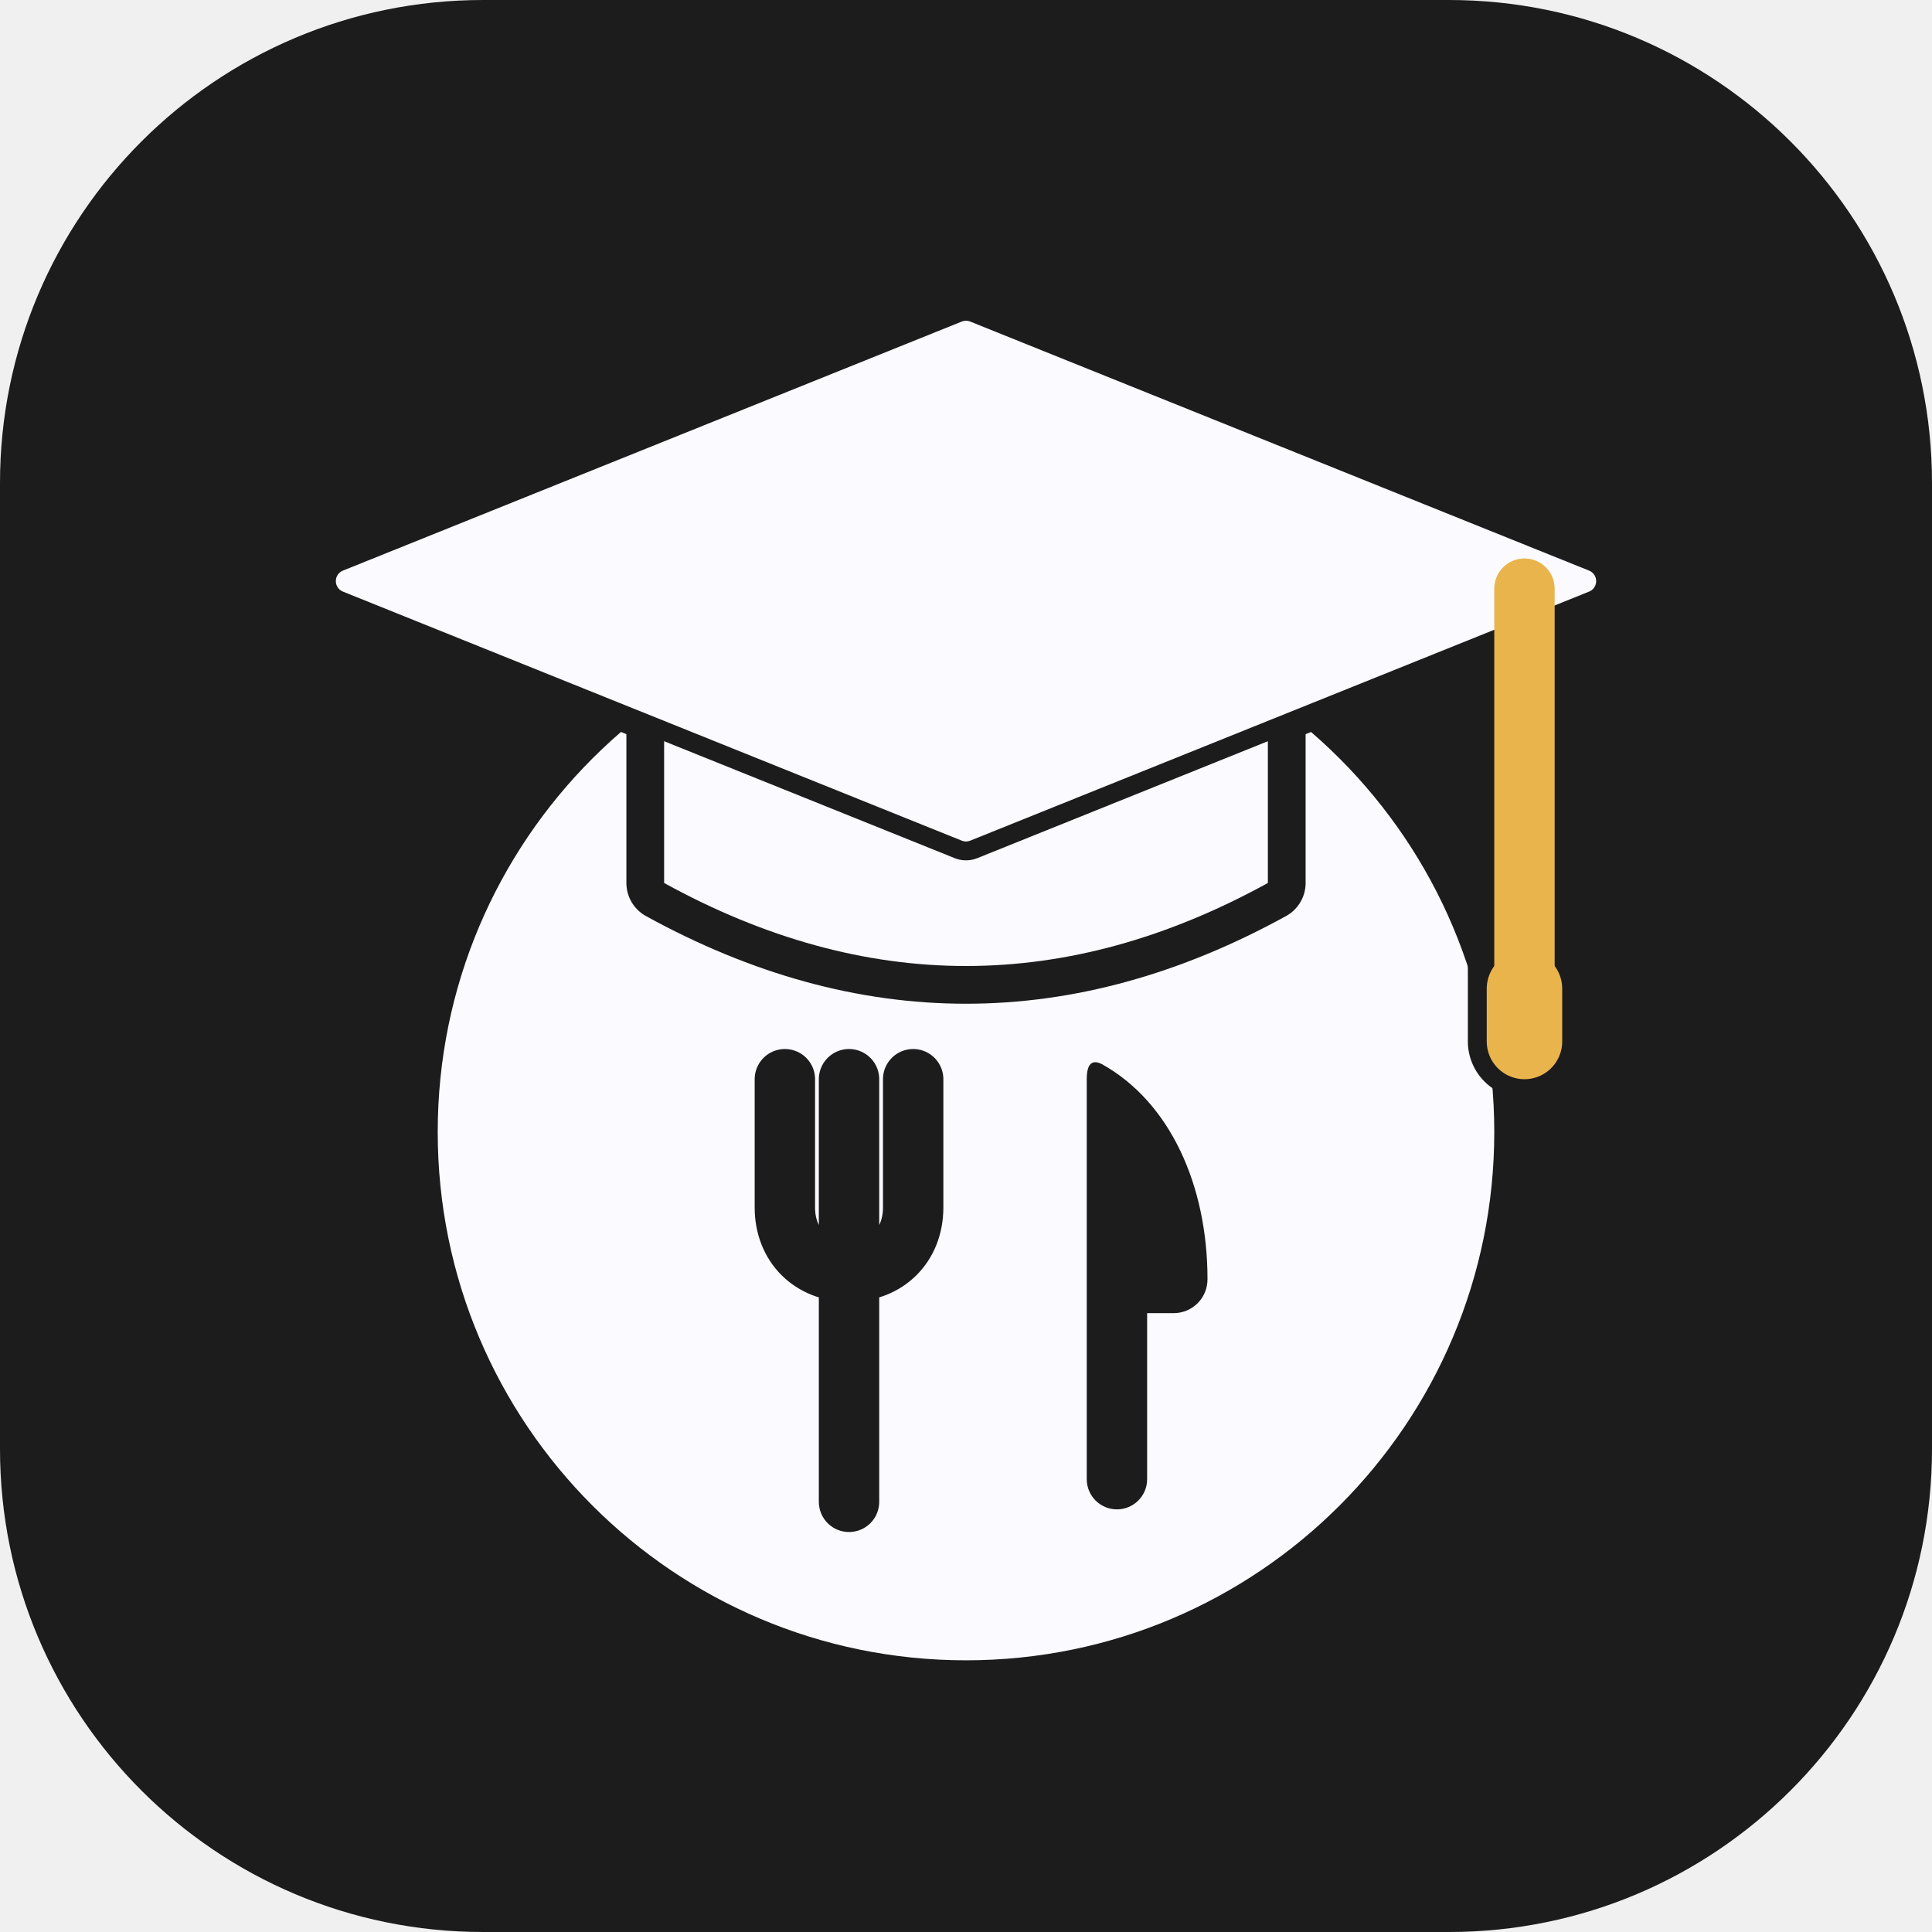
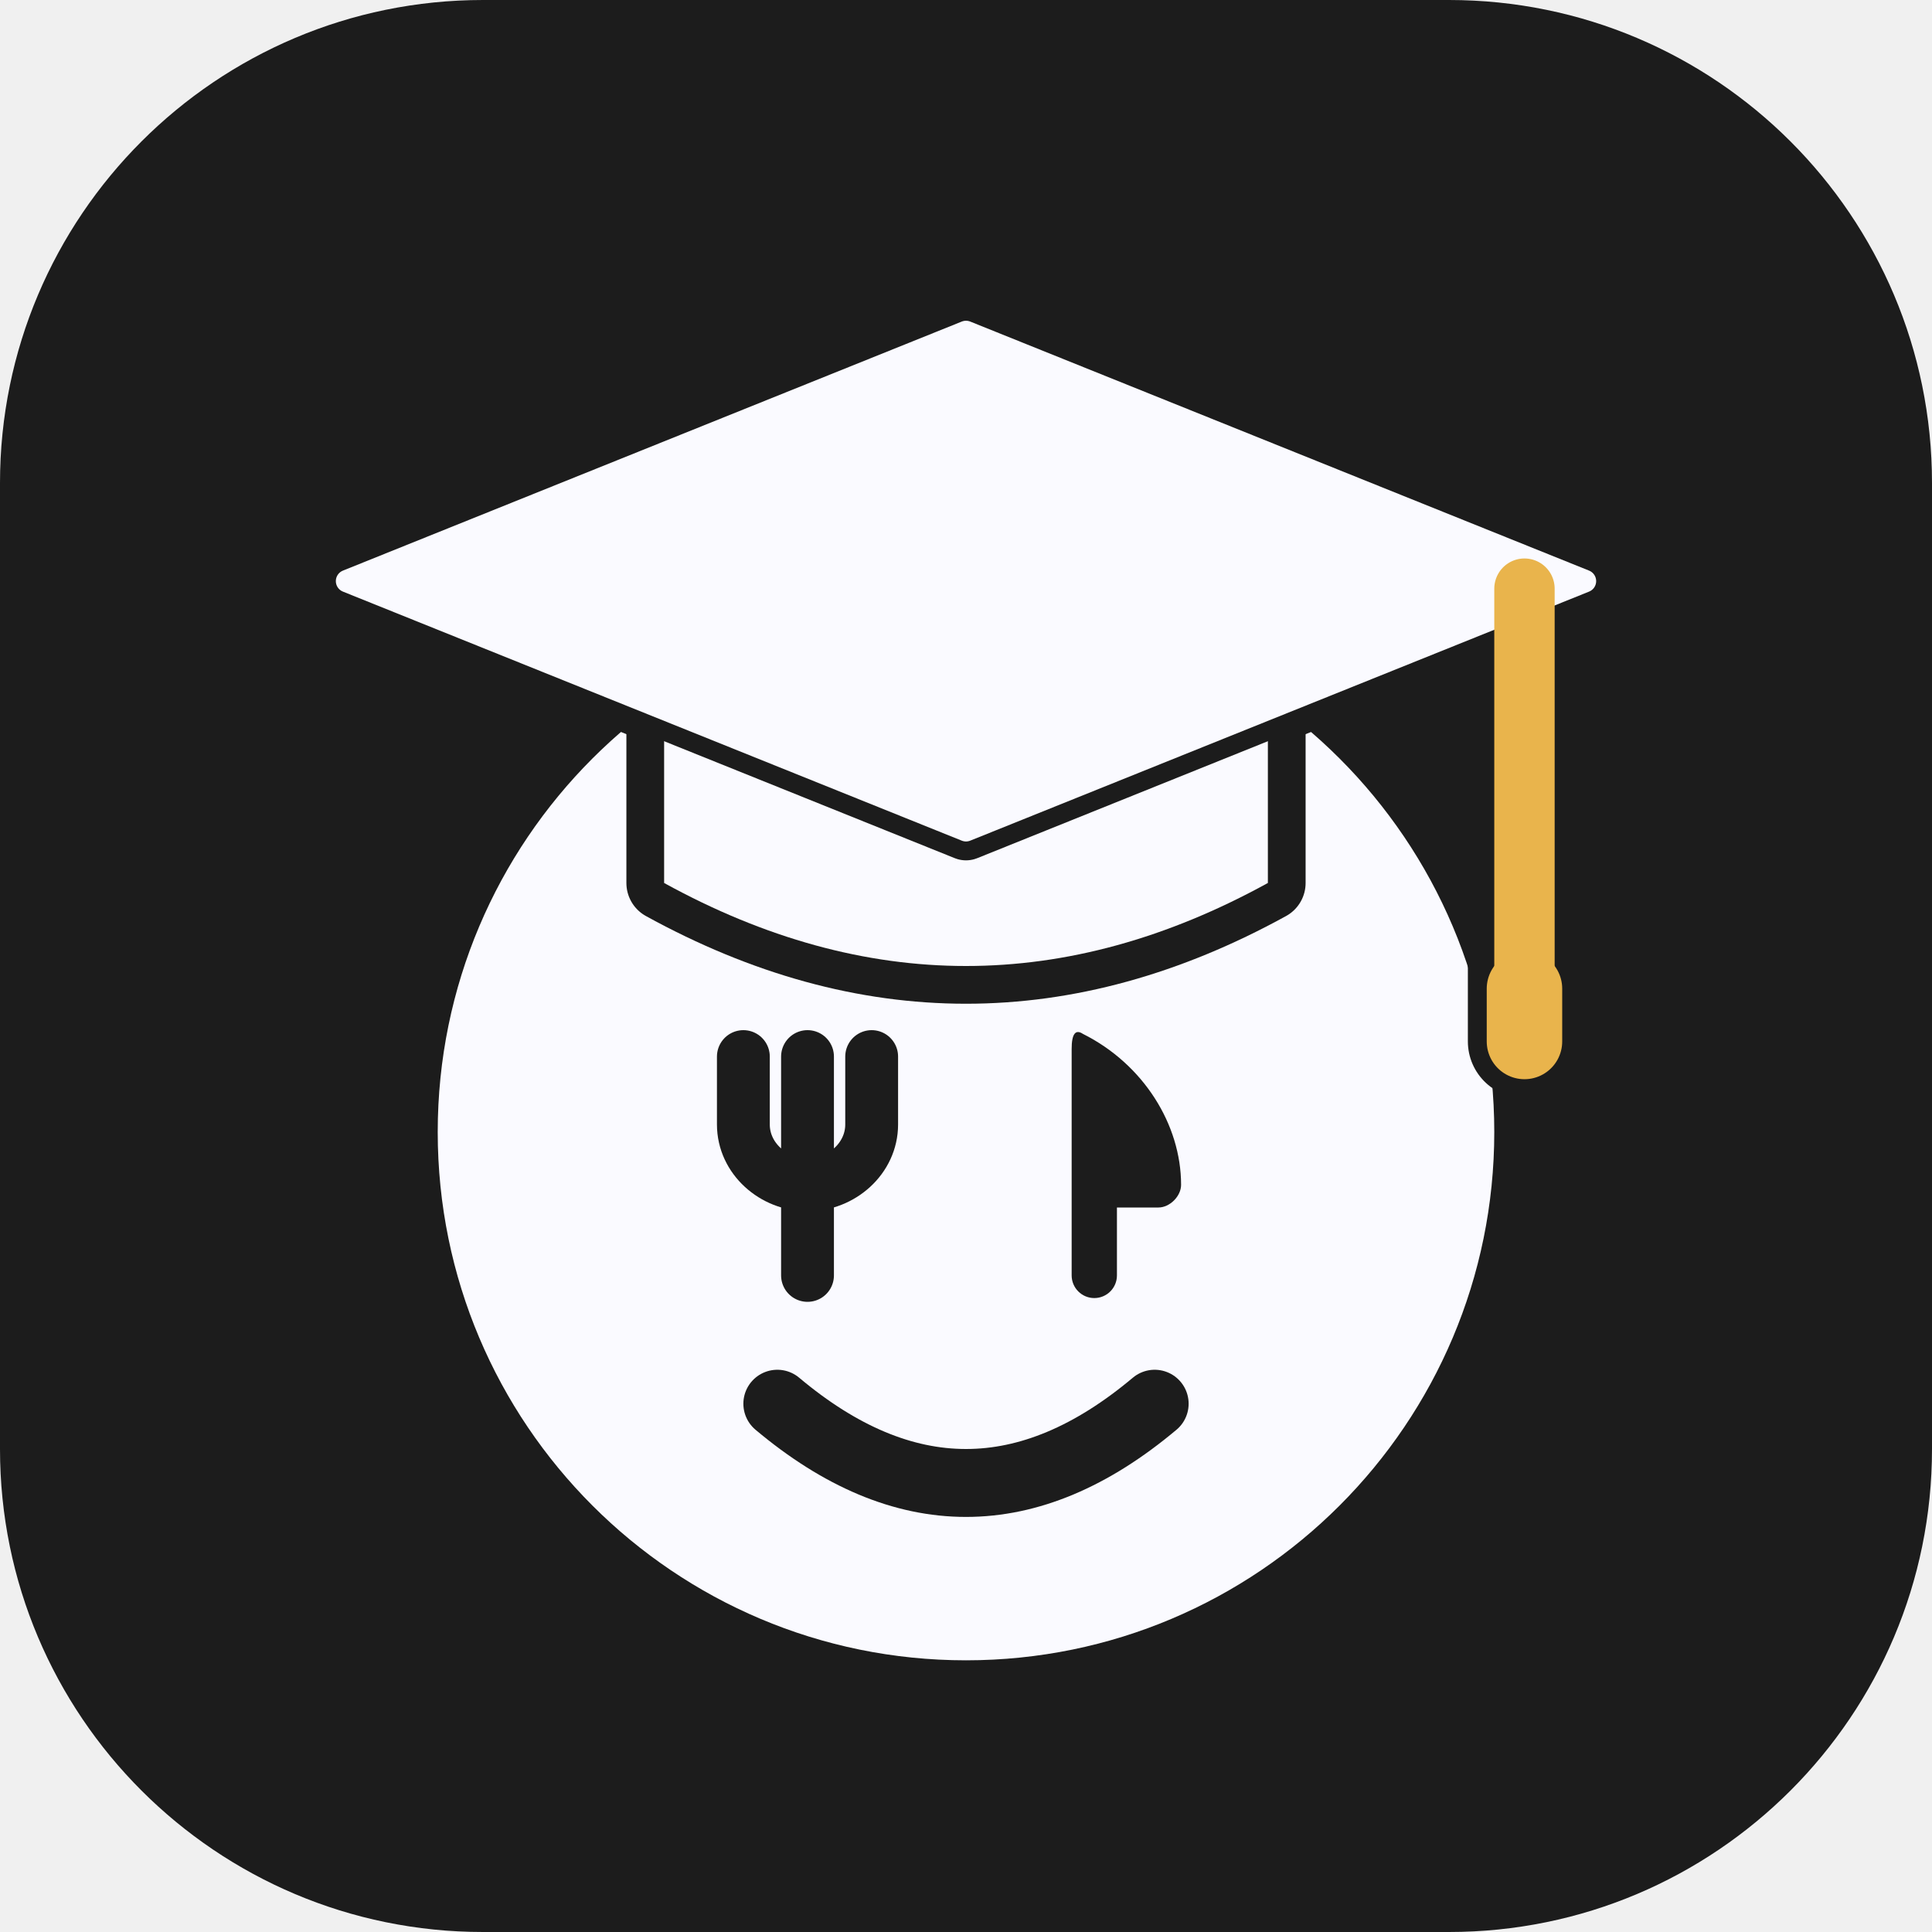
<svg xmlns="http://www.w3.org/2000/svg" viewBox="0 0 512 512" role="img" aria-label="MealScholar">
  <rect width="512" height="512" rx="128" fill="#1C1C1C" />
  <defs>
    <mask id="ms-favicon-plate" maskUnits="userSpaceOnUse" x="0" y="0" width="512" height="512">
      <path d="M0 0h512v512H0Z" fill="#fff" />
      <path d="M176 182v52q80 44 160 0v-52Z" fill="#000" stroke="#000" stroke-width="20" stroke-linejoin="round" />
      <path d="M256 88 420 154 256 220 92 154Z" fill="#000" stroke="#000" stroke-width="20" stroke-linejoin="round" />
-       <path d="M208 270v34c0 10 7 17 17 17s17-7 17-17v-34m-17 0v112" transform="translate(0 16)" fill="none" stroke="#000" stroke-width="16" stroke-linecap="round" stroke-linejoin="round" />
-       <path d="M292 266c18 10 28 32 28 57 0 5-4 9-9 9h-7v44a8 8 0 0 1-16 0V270q0-6 4-4Z" transform="translate(0 16)" fill="#000" />
+       <path d="M197 280v18c0 9 8 16 17 16s17-7 17-16v-18m-17 0v58" fill="none" stroke="#000" stroke-width="14" stroke-linecap="round" stroke-linejoin="round" />
+       <path d="M287 274c16 8 26 24 26 40 0 3-3 6-6 6h-11v18a6 6 0 0 1-12 0V278q0-6 3-4Z" fill="#000" />
+       <path d="M206 372Q256 414 306 372" fill="none" stroke="#000" stroke-width="18" stroke-linecap="round" />
      <path d="M404 156v120" fill="none" stroke="#000" stroke-width="30" stroke-linecap="round" />
    </mask>
    <mask id="ms-favicon-band" maskUnits="userSpaceOnUse" x="0" y="0" width="512" height="512">
      <path d="M0 0h512v512H0Z" fill="#fff" />
      <path d="M256 88 420 154 256 220 92 154Z" fill="#000" stroke="#000" stroke-width="16" stroke-linejoin="round" />
    </mask>
  </defs>
  <g fill="#FAFAFF">
    <circle cx="256" cy="300" r="140" mask="url(#ms-favicon-plate)" />
    <path d="M176 182v52q80 44 160 0v-52Z" mask="url(#ms-favicon-band)" />
    <path d="M256 88 420 154 256 220 92 154Z" stroke="#FAFAFF" stroke-width="6" stroke-linejoin="round" />
  </g>
  <path d="M404 156v112" fill="none" stroke="#E9B44C" stroke-width="16" stroke-linecap="round" />
  <path d="M404 262v14" fill="none" stroke="#E9B44C" stroke-width="20" stroke-linecap="round" />
</svg>
